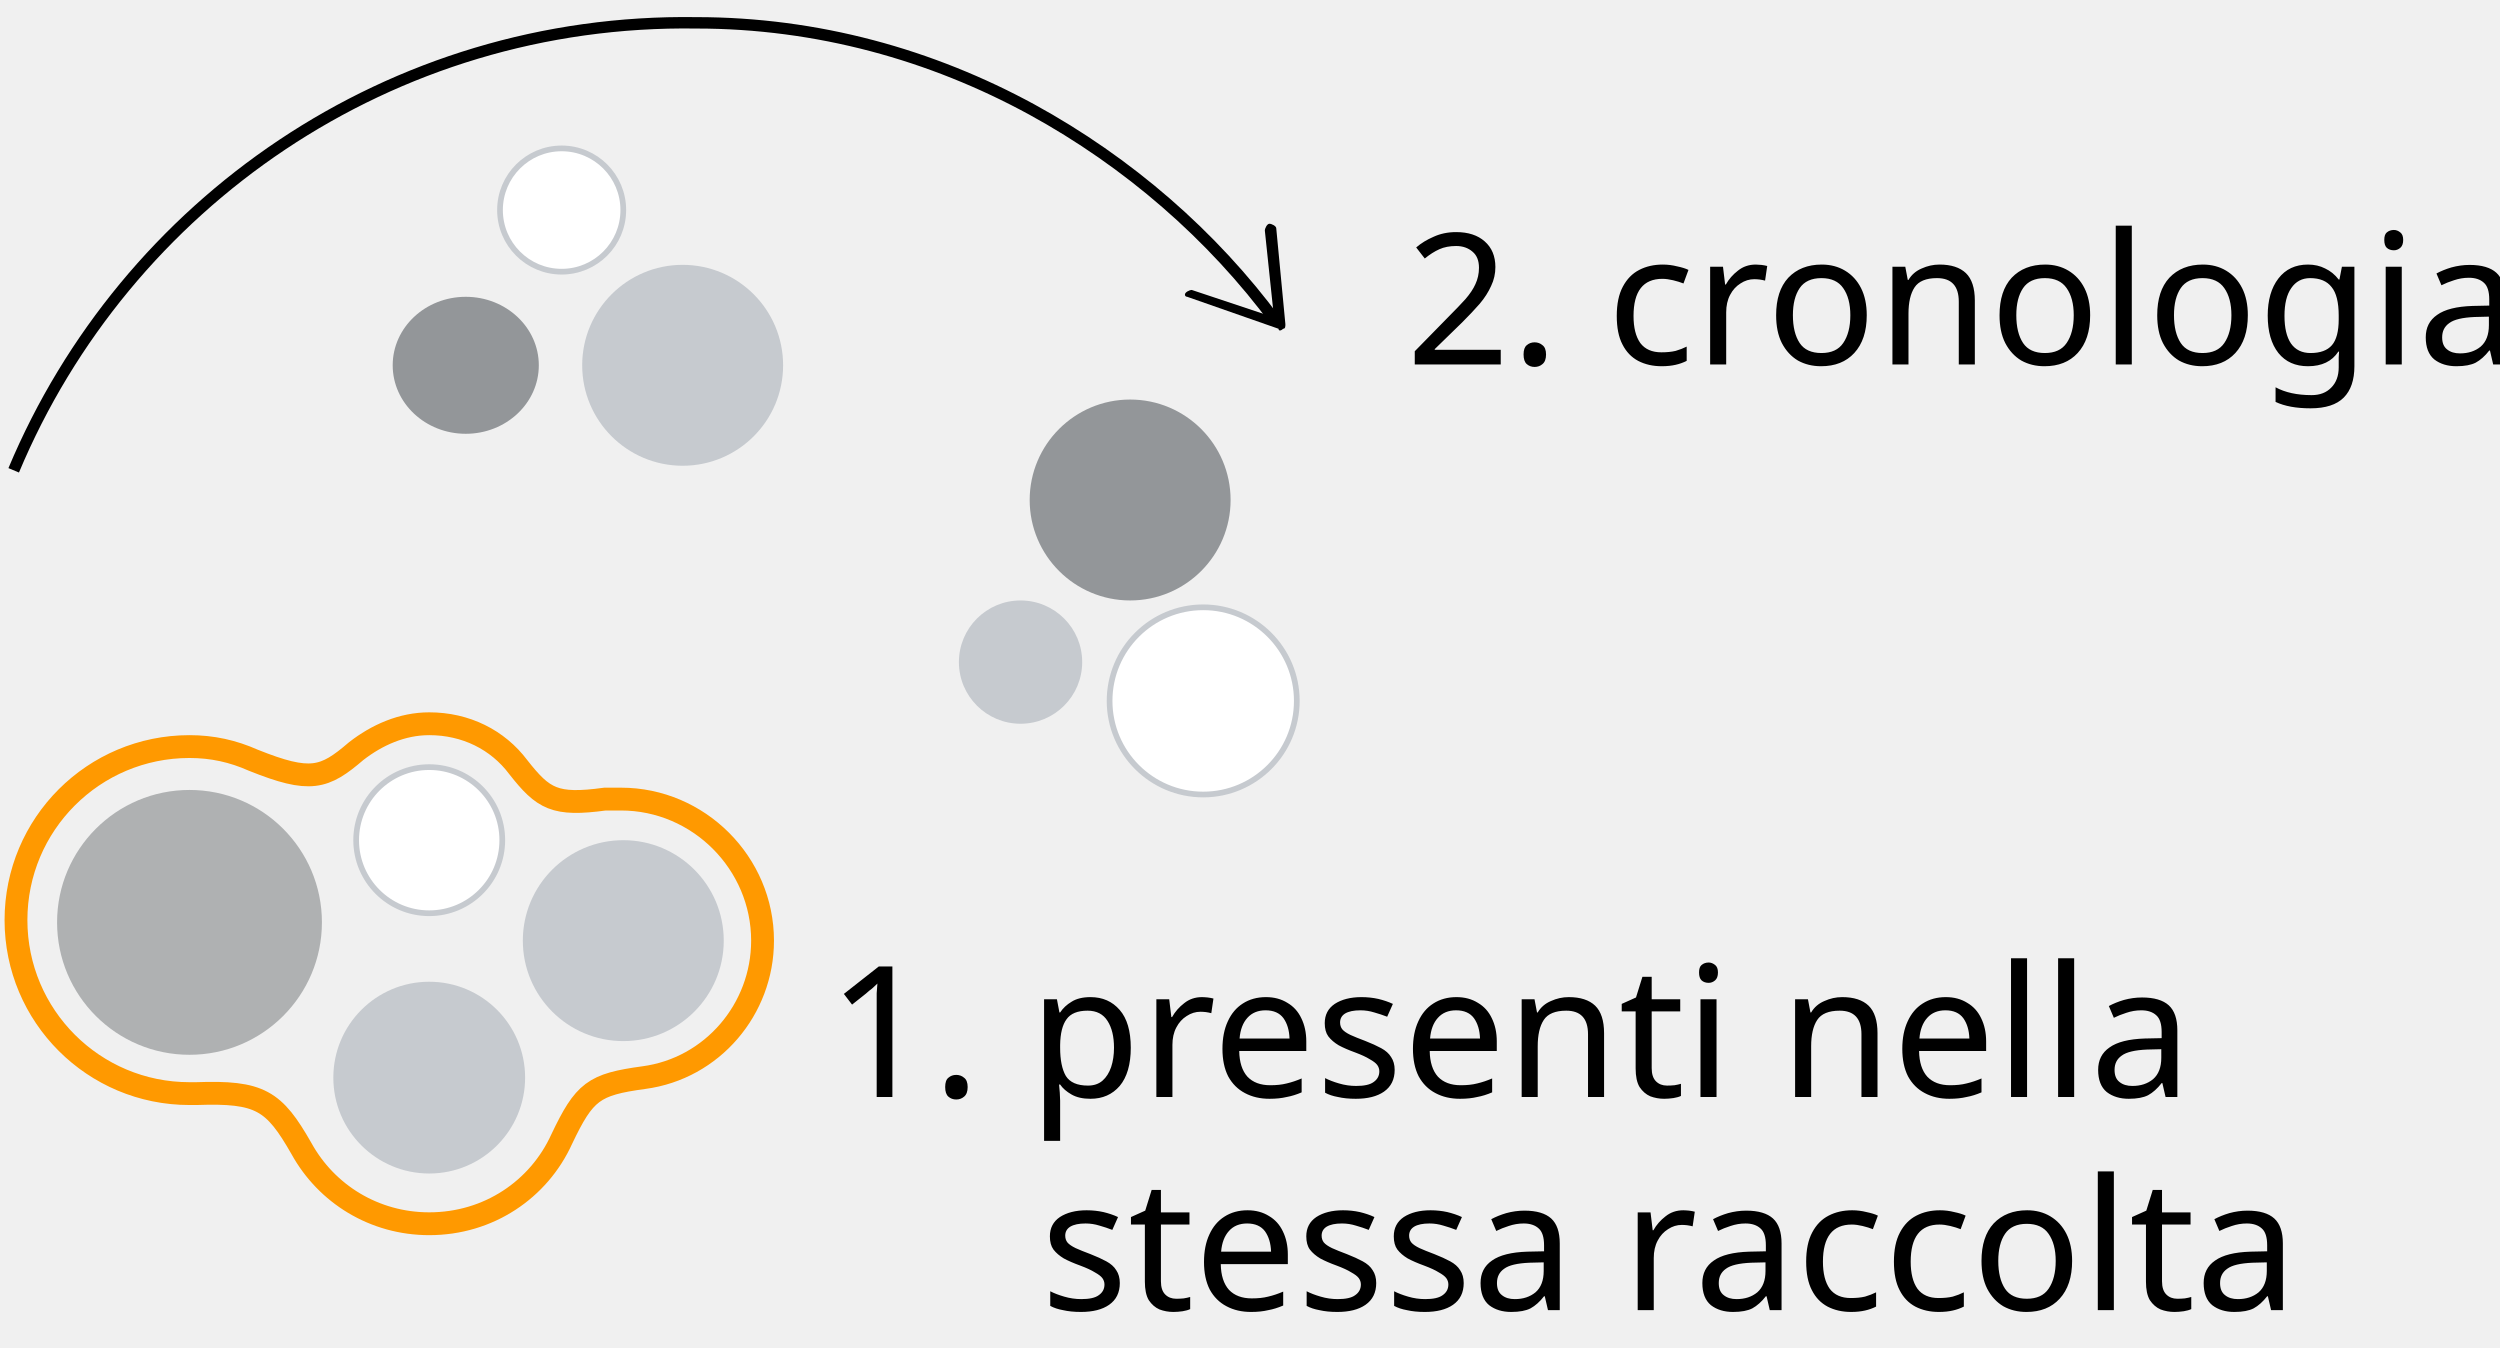
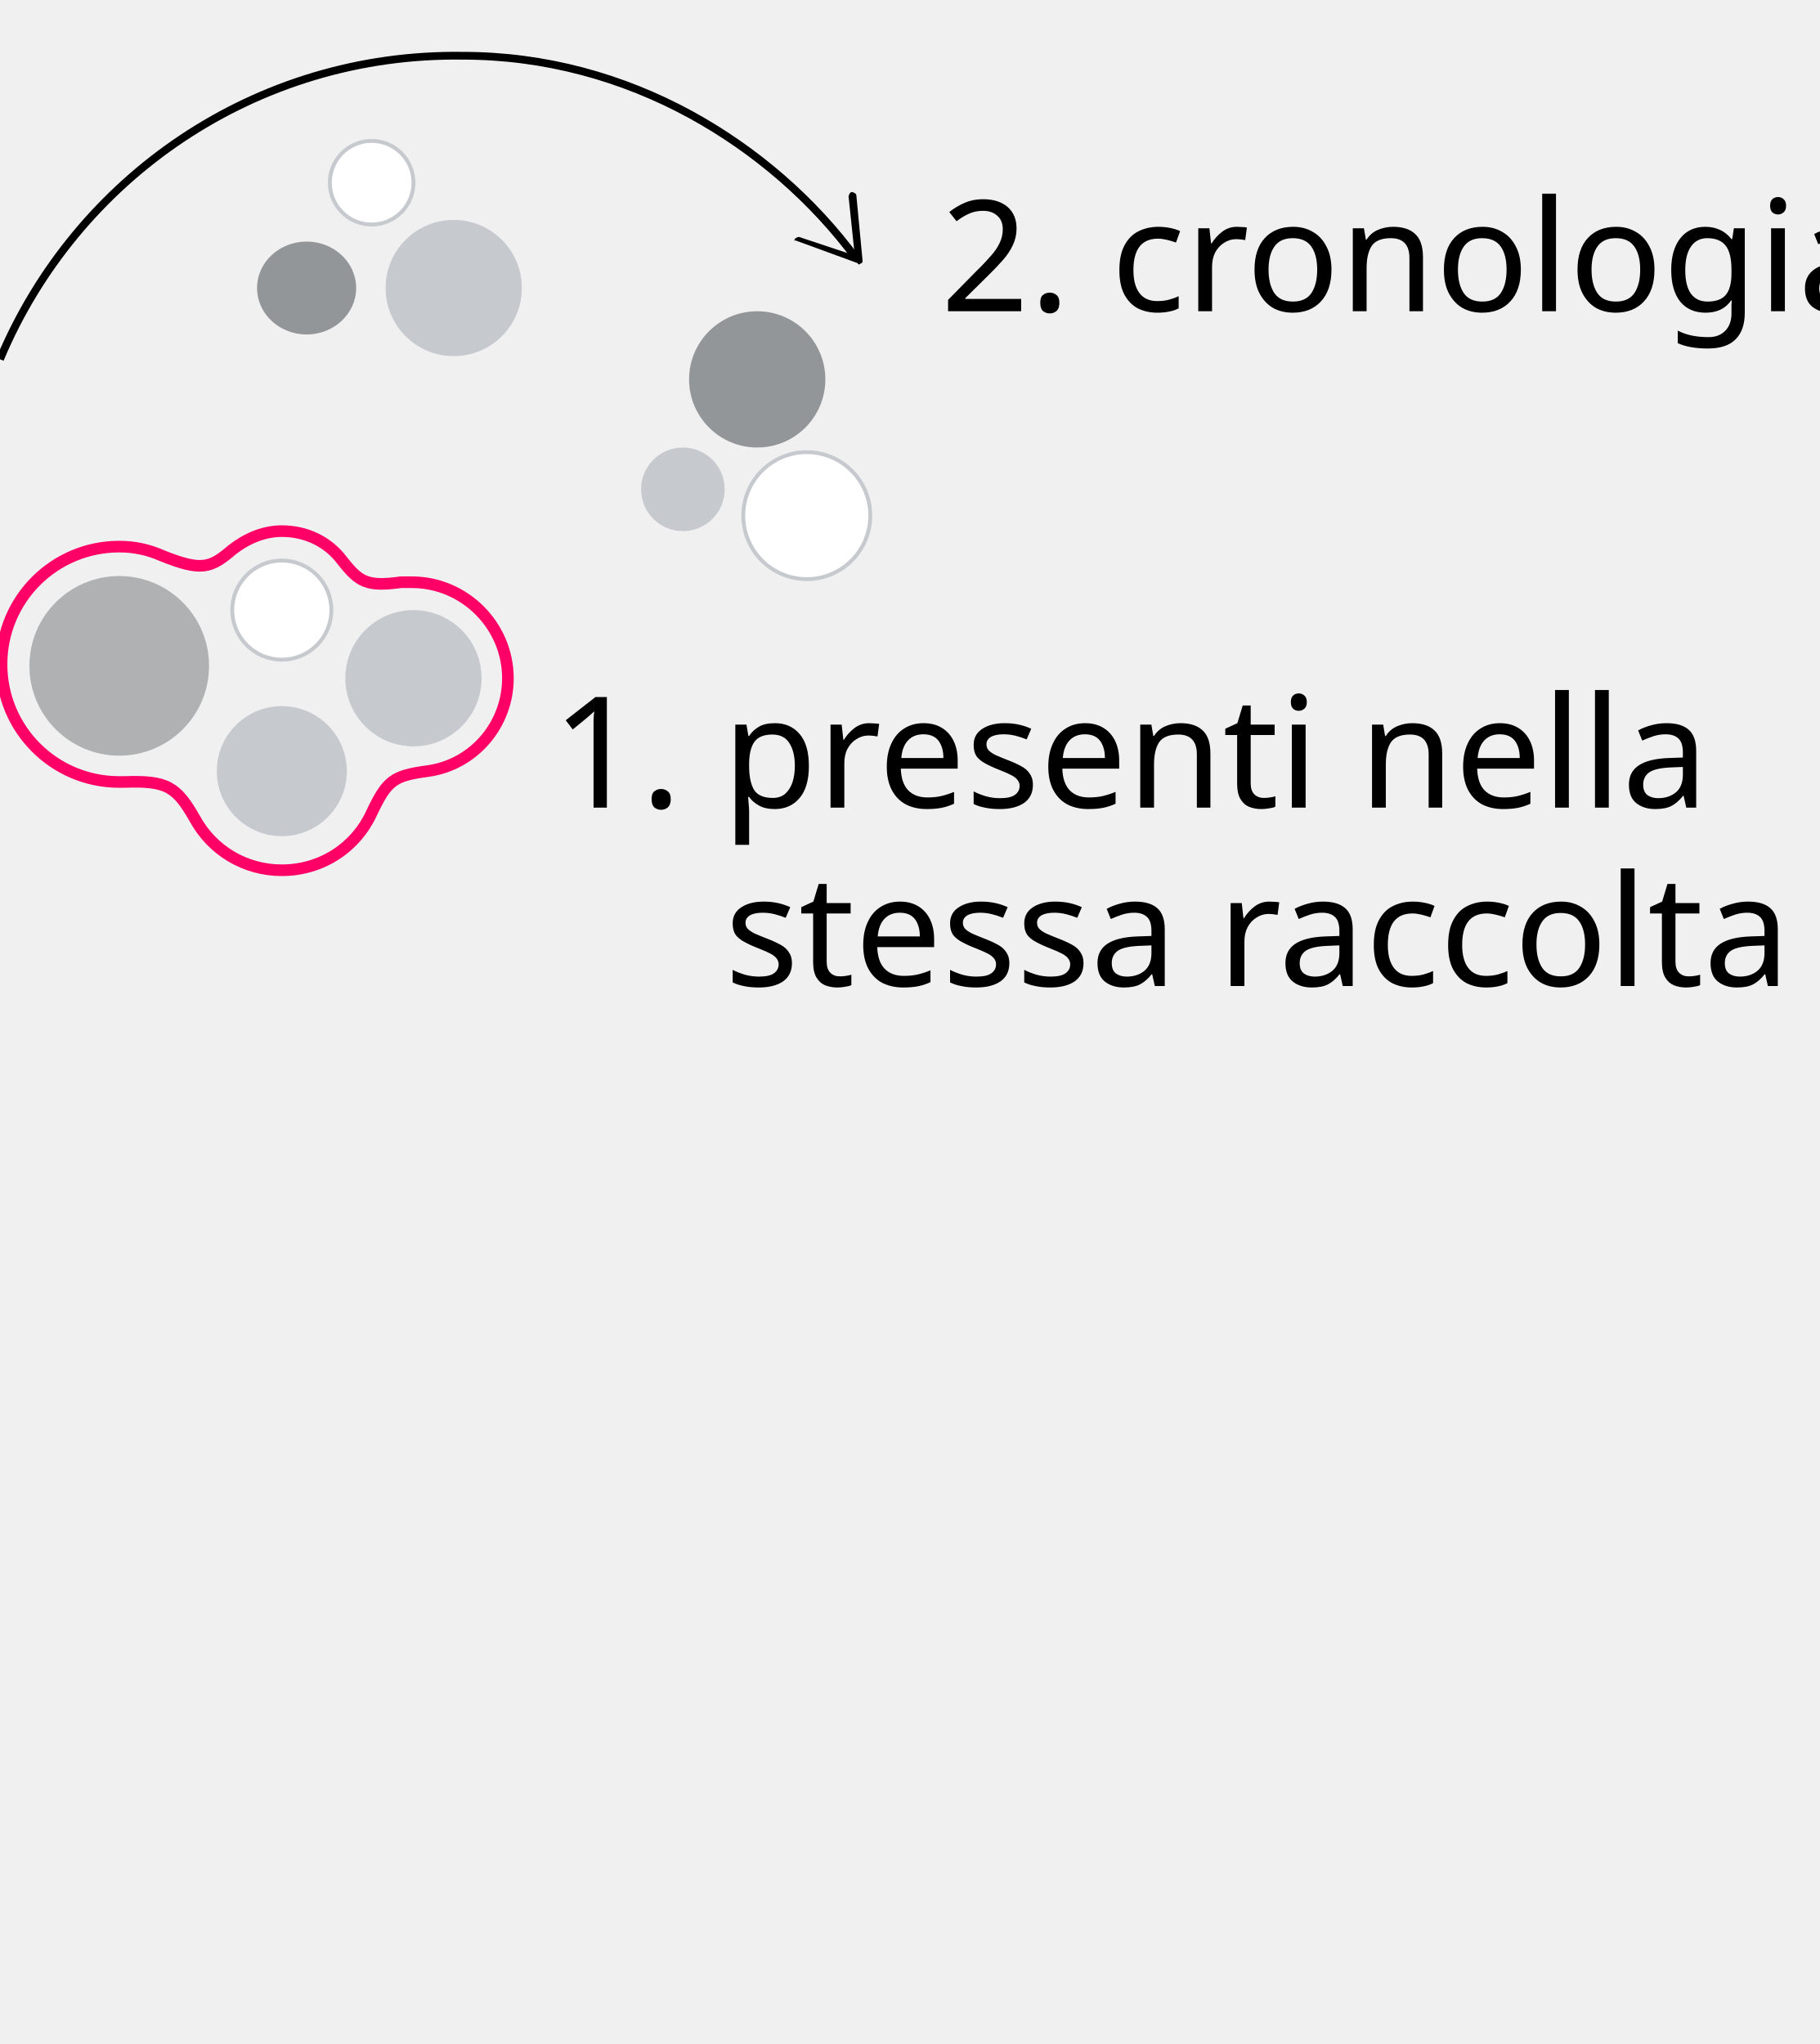
- <svg xmlns="http://www.w3.org/2000/svg" version="1.1" x="0px" y="0px" viewBox="0 0 109.5 59" style="enable-background:new 0 0 109.5 59;" xml:space="preserve">
+ <svg xmlns="http://www.w3.org/2000/svg" version="1.1" id="Layer_1" x="0px" y="0px" viewBox="0 0 117.5 132" style="enable-background:new 0 0 117.5 132;" xml:space="preserve">
  <style type="text/css">
	.st0{fill:#FFFFFF;stroke:#C6CACF;stroke-width:0.25;stroke-miterlimit:10;}
	.st1{fill:#939699;}
	.st2{fill:#C6CACF;}
- 	.st3{fill:none;stroke:#FF9900;stroke-miterlimit:10;}
+ 	.st3{fill:none;stroke:#FF0066;stroke-width:0.75;stroke-miterlimit:10;}
	.st4{fill:#AFB1B2;}
	.st5{fill:none;stroke:#000000;stroke-width:0.5;stroke-miterlimit:10;}
- 	.st6{font-family:'HKGrotesk-Regular';}
- 	.st7{font-size:8px;}
+ 	.st6{font-family:'HKGrotesk-RegularLegacy';}
+ 	.st7{font-size:10px;}
+ 	.st8{fill:none;}
</style>
-   <g id="Layer_1">
+   <g id="disp_lunghezza">
    <g>
-       <circle class="st0" cx="24.6" cy="9.2" r="2.7" />
-       <circle class="st1" cx="49.5" cy="21.9" r="4.4" />
-       <circle class="st2" cx="29.9" cy="16" r="4.4" />
-       <ellipse class="st1" cx="20.4" cy="16" rx="3.2" ry="3" />
-       <circle class="st2" cx="44.7" cy="29" r="2.7" />
-       <circle class="st0" cx="52.7" cy="30.7" r="4.1" />
      <g>
-         <path class="st3" d="M33.4,41.2c0-3.4-2.8-6.2-6.2-6.2c-0.3,0-0.5,0-0.7,0l0,0c-2.2,0.3-2.7,0-3.8-1.4l0,0     c-0.9-1.2-2.3-1.9-3.9-1.9c-1.2,0-2.3,0.5-3.2,1.2l0,0c-1.4,1.2-2,1.4-4.5,0.4l0,0c-0.9-0.4-1.8-0.6-2.8-0.6     c-4.2,0-7.6,3.4-7.6,7.6c0,4.2,3.4,7.6,7.6,7.6c0.1,0,0.2,0,0.3,0l0,0c2.8-0.1,3.4,0.3,4.6,2.4l0,0c1.1,2,3.2,3.3,5.6,3.3     c2.6,0,4.8-1.5,5.8-3.7l0,0c1-2.1,1.4-2.4,3.6-2.7l0,0C31.2,46.8,33.4,44.2,33.4,41.2z" />
-         <circle class="st0" cx="18.8" cy="36.8" r="3.2" />
-         <circle class="st2" cx="18.8" cy="47.2" r="4.2" />
-         <circle class="st4" cx="8.3" cy="40.4" r="5.8" />
-         <circle class="st2" cx="27.3" cy="41.2" r="4.4" />
+         <circle class="st0" cx="24" cy="11.8" r="2.7" />
+         <circle class="st1" cx="48.9" cy="24.5" r="4.4" />
+         <circle class="st2" cx="29.3" cy="18.6" r="4.4" />
+         <ellipse class="st1" cx="19.8" cy="18.6" rx="3.2" ry="3" />
+         <circle class="st2" cx="44.1" cy="31.6" r="2.7" />
+         <circle class="st0" cx="52.1" cy="33.3" r="4.1" />
+         <g>
+           <path class="st3" d="M32.8,43.8c0-3.4-2.8-6.2-6.2-6.2c-0.3,0-0.5,0-0.7,0l0,0c-2.2,0.3-2.7,0-3.8-1.4l0,0      c-0.9-1.2-2.3-1.9-3.9-1.9c-1.2,0-2.3,0.5-3.2,1.2l0,0c-1.4,1.2-2,1.4-4.5,0.4l0,0c-0.9-0.4-1.8-0.6-2.8-0.6      c-4.2,0-7.6,3.4-7.6,7.6s3.4,7.6,7.6,7.6c0.1,0,0.2,0,0.3,0l0,0c2.8-0.1,3.4,0.3,4.6,2.4l0,0c1.1,2,3.2,3.3,5.6,3.3      c2.6,0,4.8-1.5,5.8-3.7l0,0c1-2.1,1.4-2.4,3.6-2.7l0,0C30.6,49.4,32.8,46.8,32.8,43.8z" />
+           <circle class="st0" cx="18.2" cy="39.4" r="3.2" />
+           <circle class="st2" cx="18.2" cy="49.8" r="4.2" />
+           <circle class="st4" cx="7.7" cy="43" r="5.8" />
+           <circle class="st2" cx="26.7" cy="43.8" r="4.4" />
+         </g>
+       </g>
+       <g>
+         <path class="st5" d="M0,23.2C4.9,11.5,16.5,3.4,29.9,3.6c5.3,0,10.3,1.4,14.7,3.8c4.2,2.3,7.9,5.5,10.7,9.3" />
+         <g>
+           <path d="M51.3,15.5c0-0.1,0.2-0.2,0.3-0.2l3.6,1.2l-0.4-3.8c0-0.1,0.1-0.3,0.2-0.3c0.1,0,0.3,0.1,0.3,0.2l0.4,4.2      c0,0.1,0,0.2-0.1,0.2c-0.1,0.1-0.2,0.1-0.2,0L51.3,15.5C51.4,15.6,51.3,15.6,51.3,15.5C51.3,15.7,51.3,15.6,51.3,15.5z" />
+         </g>
      </g>
    </g>
-     <g>
-       <path class="st5" d="M0.6,20.6C5.5,8.9,17.1,0.8,30.5,1C35.8,1,40.8,2.4,45.2,4.8c4.2,2.3,7.9,5.5,10.7,9.3" />
-       <g>
-         <path d="M51.9,12.9c0-0.1,0.2-0.2,0.3-0.2l3.6,1.2l-0.4-3.8c0-0.1,0.1-0.3,0.2-0.3c0.1,0,0.3,0.1,0.3,0.2l0.4,4.2     c0,0.1,0,0.2-0.1,0.2c-0.1,0.1-0.2,0.1-0.2,0l-4-1.4c0,0-0.1,0-0.1-0.1C51.9,13.1,51.9,13,51.9,12.9z" />
-       </g>
+     <g id="Isolation_Mode_3_">
+       <text transform="matrix(1 0 0 1 35.6426 52.1547)" class="st6 st7">1. presenti nella</text>
+       <text transform="matrix(1 0 0 1 46.7999 63.6776)" class="st6 st7">stessa raccolta</text>
+       <text transform="matrix(1 0 0 1 60.7413 20.0998)" class="st6 st7">2. cronologia</text>
    </g>
-   </g>
-   <g id="Isolation_Mode">
-     <text transform="matrix(1 0 0 1 36.2426 48.0488)" class="st6 st7">1. presenti nella</text>
-     <text transform="matrix(1 0 0 1 45.579 57.3852)" class="st6 st7">stessa raccolta</text>
-     <text transform="matrix(1 0 0 1 61.576 15.9628)" class="st6 st7">2. cronologia</text>
+     <rect class="st8" width="117.5" height="132" />
  </g>
</svg>
